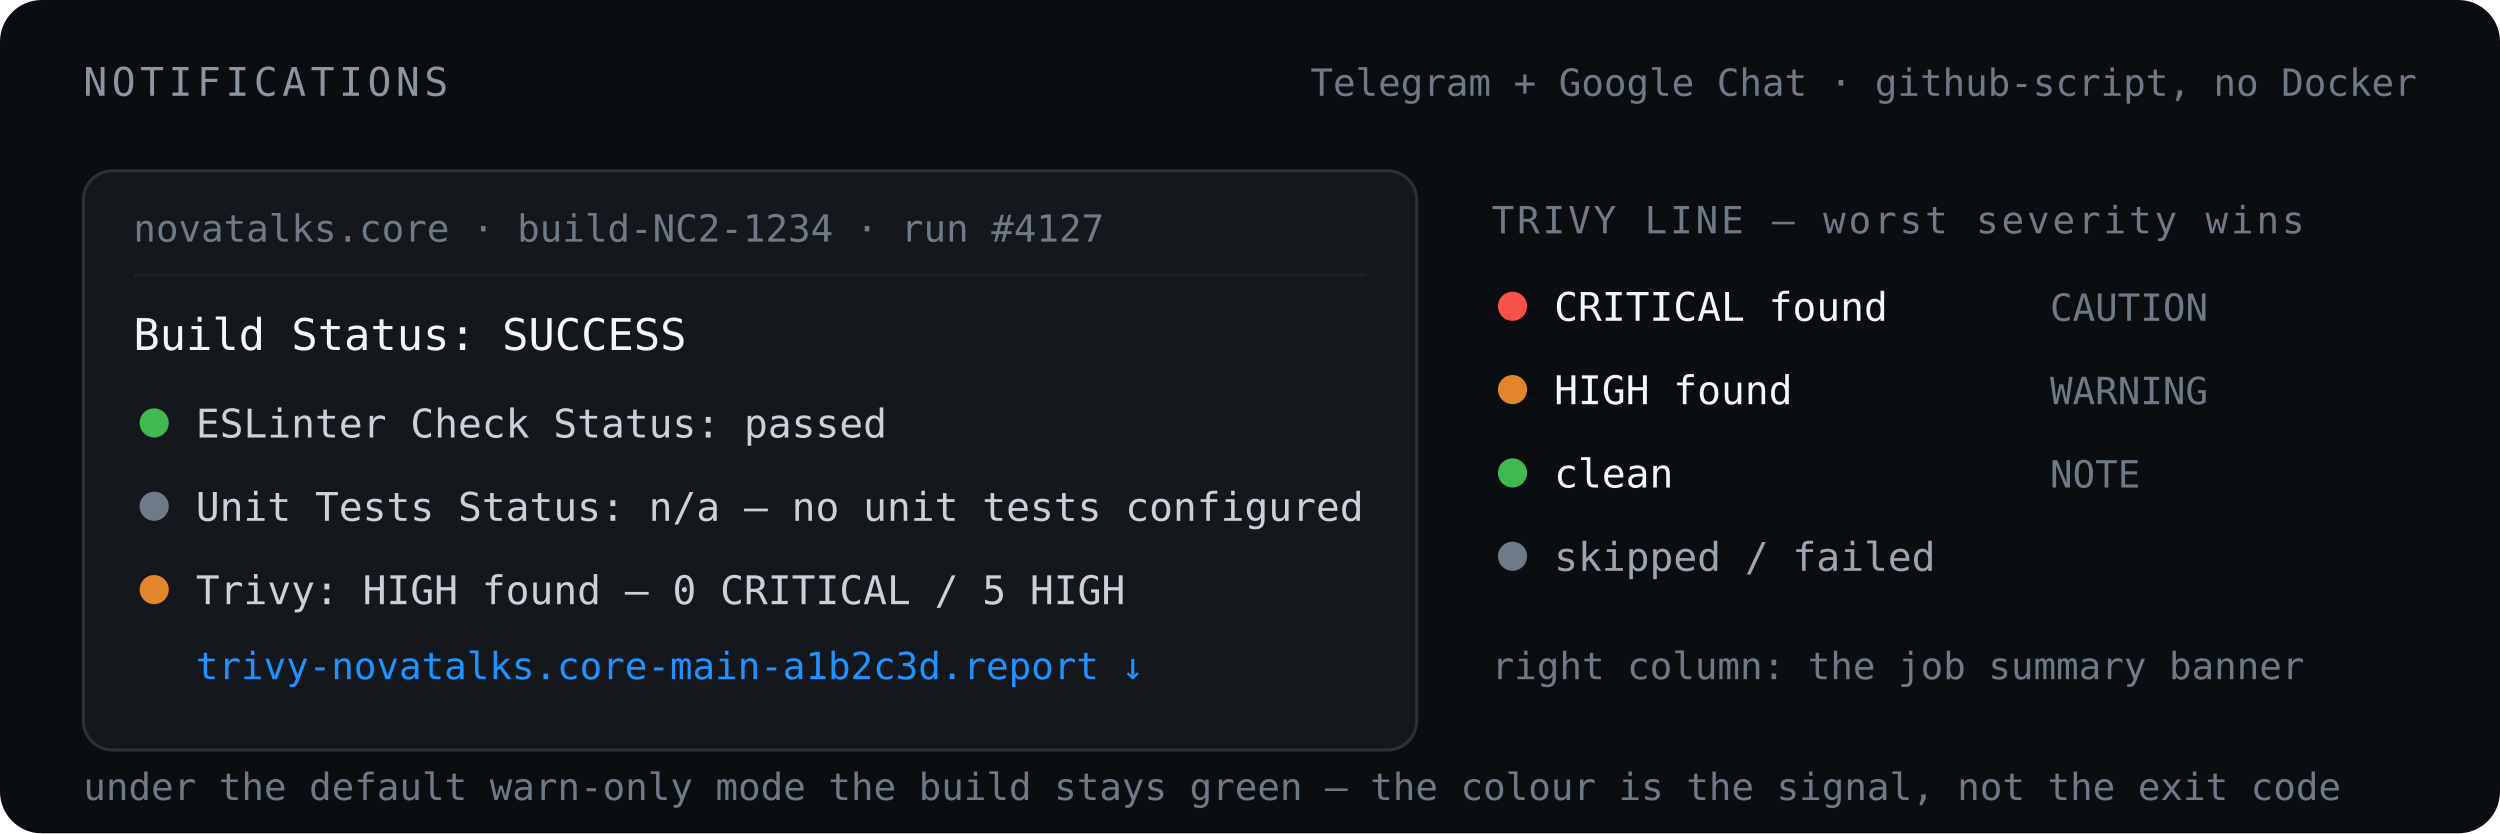
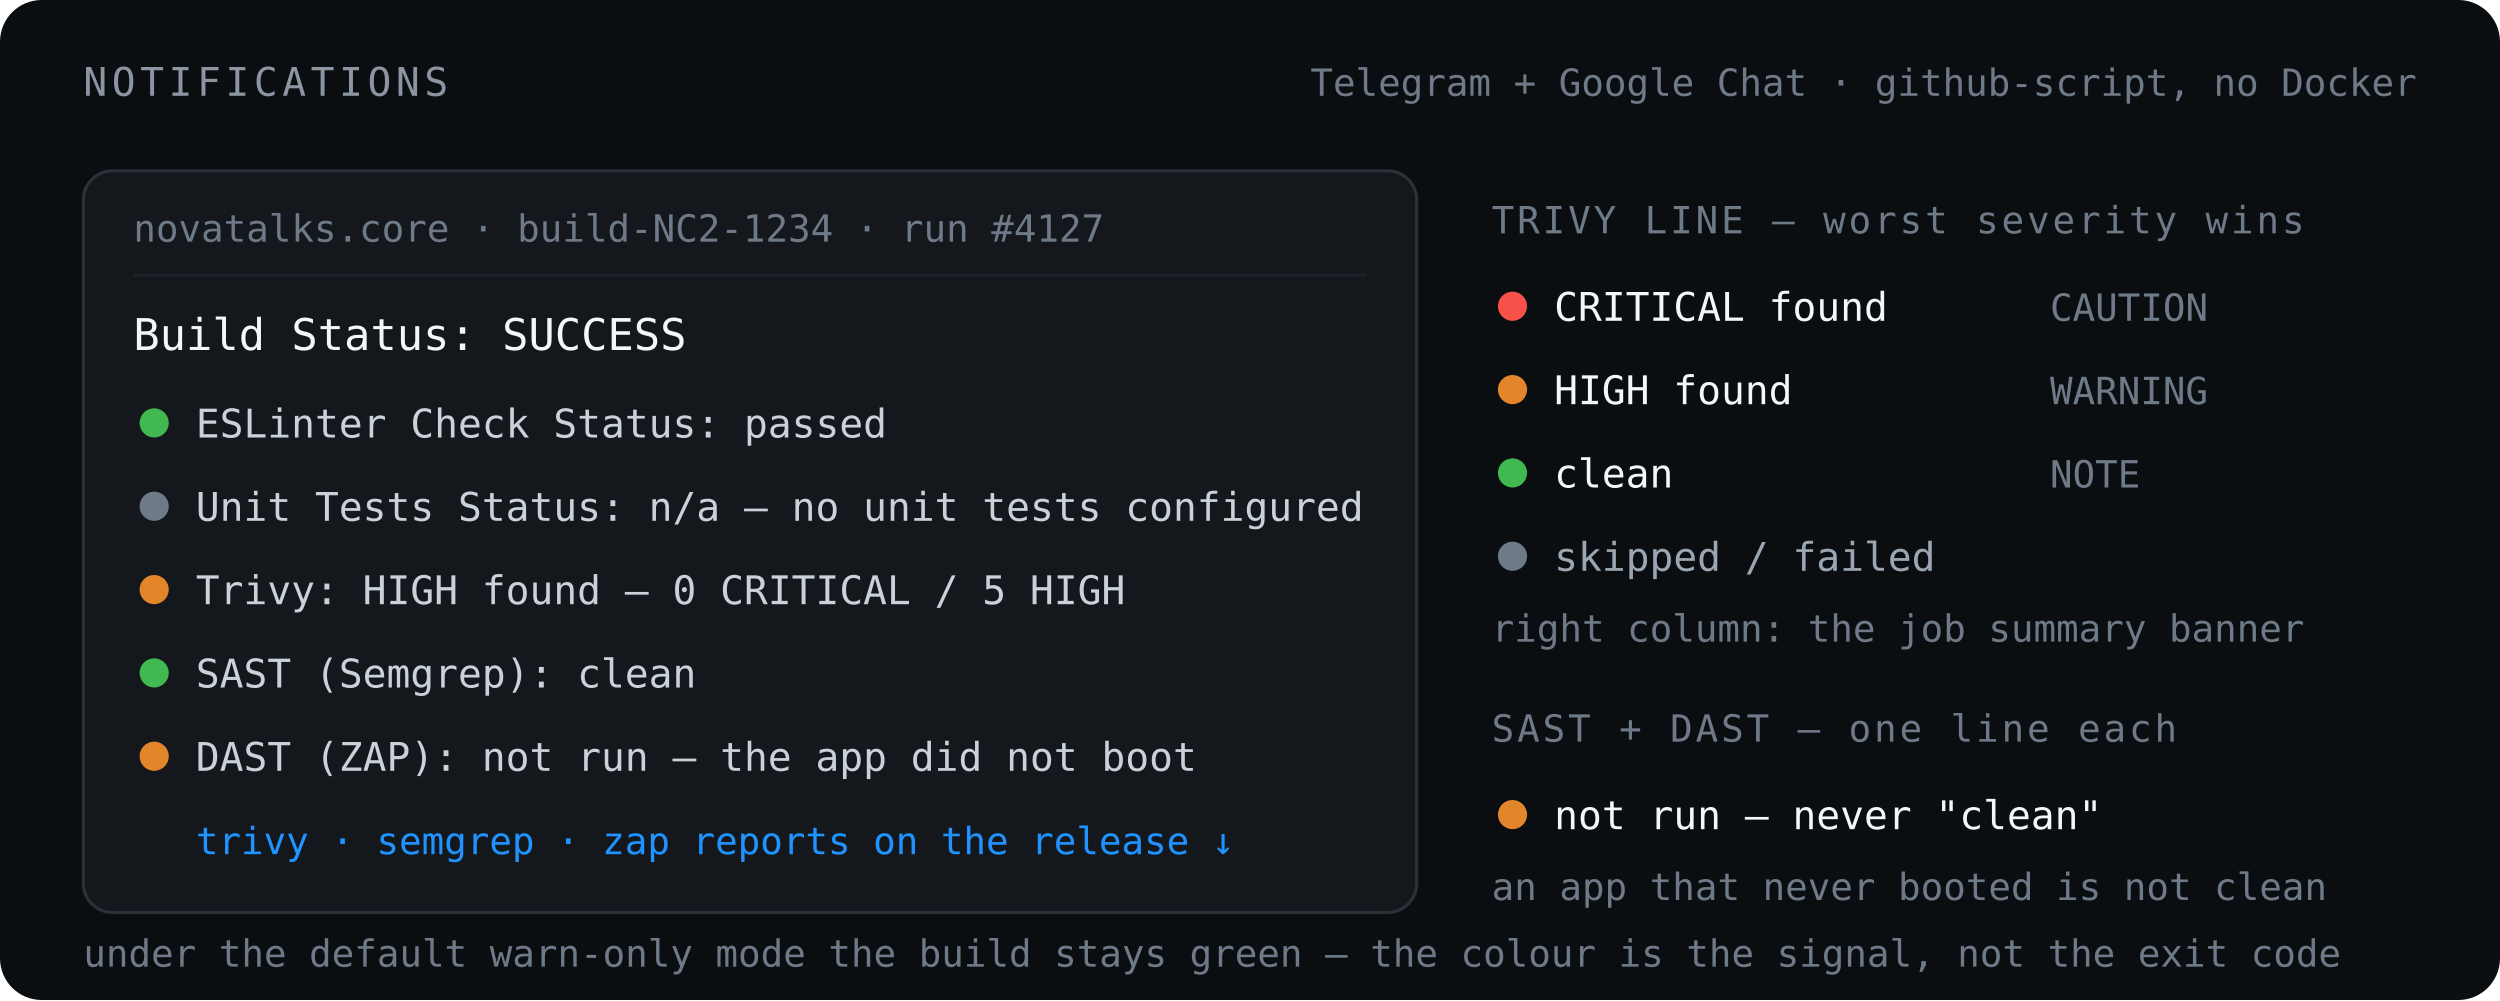
- <svg xmlns="http://www.w3.org/2000/svg" width="1200" height="400" viewBox="0 0 1200 400" role="img" aria-labelledby="ntTitle ntDesc">
-   <rect width="1200" height="400" rx="20" fill="#0B0E11" />
+ <svg xmlns="http://www.w3.org/2000/svg" width="1200" height="480" viewBox="0 0 1200 480" role="img" aria-labelledby="ntTitle ntDesc">
+   <rect width="1200" height="480" rx="20" fill="#0B0E11" />
  <text x="40" y="46" font-family="ui-monospace,SFMono-Regular,Menlo,monospace" font-size="19" letter-spacing="2.2" fill="#8B96A2">NOTIFICATIONS</text>
  <text x="1160" y="46" text-anchor="end" font-family="ui-monospace,SFMono-Regular,Menlo,monospace" font-size="18" fill="#6E7A87">Telegram + Google Chat · github-script, no Docker</text>
  <g font-family="ui-monospace,SFMono-Regular,Menlo,monospace">
-     <rect x="40" y="82" width="640" height="278" rx="14" fill="#14181D" stroke="#2A3138" stroke-width="1.5" />
+     <rect x="40" y="82" width="640" height="356" rx="14" fill="#14181D" stroke="#2A3138" stroke-width="1.5" />
    <text x="64" y="116" font-size="18" fill="#6E7A87">novatalks.core · build-NC2-1234 · run #4127</text>
    <line x1="64" y1="132" x2="656" y2="132" stroke="#1C2228" stroke-width="1.5" />
    <text x="64" y="168" font-size="21" fill="#F4F6F8">Build Status: SUCCESS</text>
    <circle cx="74" cy="203" r="7" fill="#3FB950" />
    <text x="94" y="210" font-size="19" fill="#C9D1D9">ESLinter Check Status: passed</text>
    <circle cx="74" cy="243" r="7" fill="#6E7A87" />
    <text x="94" y="250" font-size="19" fill="#C9D1D9">Unit Tests Status: n/a — no unit tests configured</text>
    <circle cx="74" cy="283" r="7" fill="#E3862B" />
    <text x="94" y="290" font-size="19" fill="#C9D1D9">Trivy: HIGH found — 0 CRITICAL / 5 HIGH</text>
-     <text x="94" y="326" font-size="18" fill="#1F93FF">trivy-novatalks.core-main-a1b2c3d.report ↓</text>
+     <circle cx="74" cy="323" r="7" fill="#3FB950" />
+     <text x="94" y="330" font-size="19" fill="#C9D1D9">SAST (Semgrep): clean</text>
+     <circle cx="74" cy="363" r="7" fill="#E3862B" />
+     <text x="94" y="370" font-size="19" fill="#C9D1D9">DAST (ZAP): not run — the app did not boot</text>
+     <text x="94" y="410" font-size="18" fill="#1F93FF">trivy · semgrep · zap reports on the release ↓</text>
  </g>
  <g font-family="ui-monospace,SFMono-Regular,Menlo,monospace">
    <text x="716" y="112" font-size="18" letter-spacing="1.4" fill="#6E7A87">TRIVY LINE — worst severity wins</text>
    <circle cx="726" cy="147" r="7" fill="#F85149" />
    <text x="746" y="154" font-size="19" fill="#F4F6F8">CRITICAL found</text>
    <text x="984" y="154" font-size="18" fill="#6E7A87">CAUTION</text>
    <circle cx="726" cy="187" r="7" fill="#E3862B" />
    <text x="746" y="194" font-size="19" fill="#F4F6F8">HIGH found</text>
    <text x="984" y="194" font-size="18" fill="#6E7A87">WARNING</text>
    <circle cx="726" cy="227" r="7" fill="#3FB950" />
    <text x="746" y="234" font-size="19" fill="#F4F6F8">clean</text>
    <text x="984" y="234" font-size="18" fill="#6E7A87">NOTE</text>
    <circle cx="726" cy="267" r="7" fill="#6E7A87" />
    <text x="746" y="274" font-size="19" fill="#9AA6B2">skipped / failed</text>
-     <text x="716" y="326" font-size="18" fill="#6E7A87">right column: the job summary banner</text>
+     <text x="716" y="308" font-size="18" fill="#6E7A87">right column: the job summary banner</text>
+     <text x="716" y="356" font-size="18" letter-spacing="1.4" fill="#6E7A87">SAST + DAST — one line each</text>
+     <circle cx="726" cy="391" r="7" fill="#E3862B" />
+     <text x="746" y="398" font-size="19" fill="#F4F6F8">not run — never "clean"</text>
+     <text x="716" y="432" font-size="18" fill="#6E7A87">an app that never booted is not clean</text>
  </g>
-   <text x="40" y="384" font-family="ui-monospace,SFMono-Regular,Menlo,monospace" font-size="18" fill="#6E7A87">under the default warn-only mode the build stays green — the colour is the signal, not the exit code</text>
+   <text x="40" y="464" font-family="ui-monospace,SFMono-Regular,Menlo,monospace" font-size="18" fill="#6E7A87">under the default warn-only mode the build stays green — the colour is the signal, not the exit code</text>
</svg>
